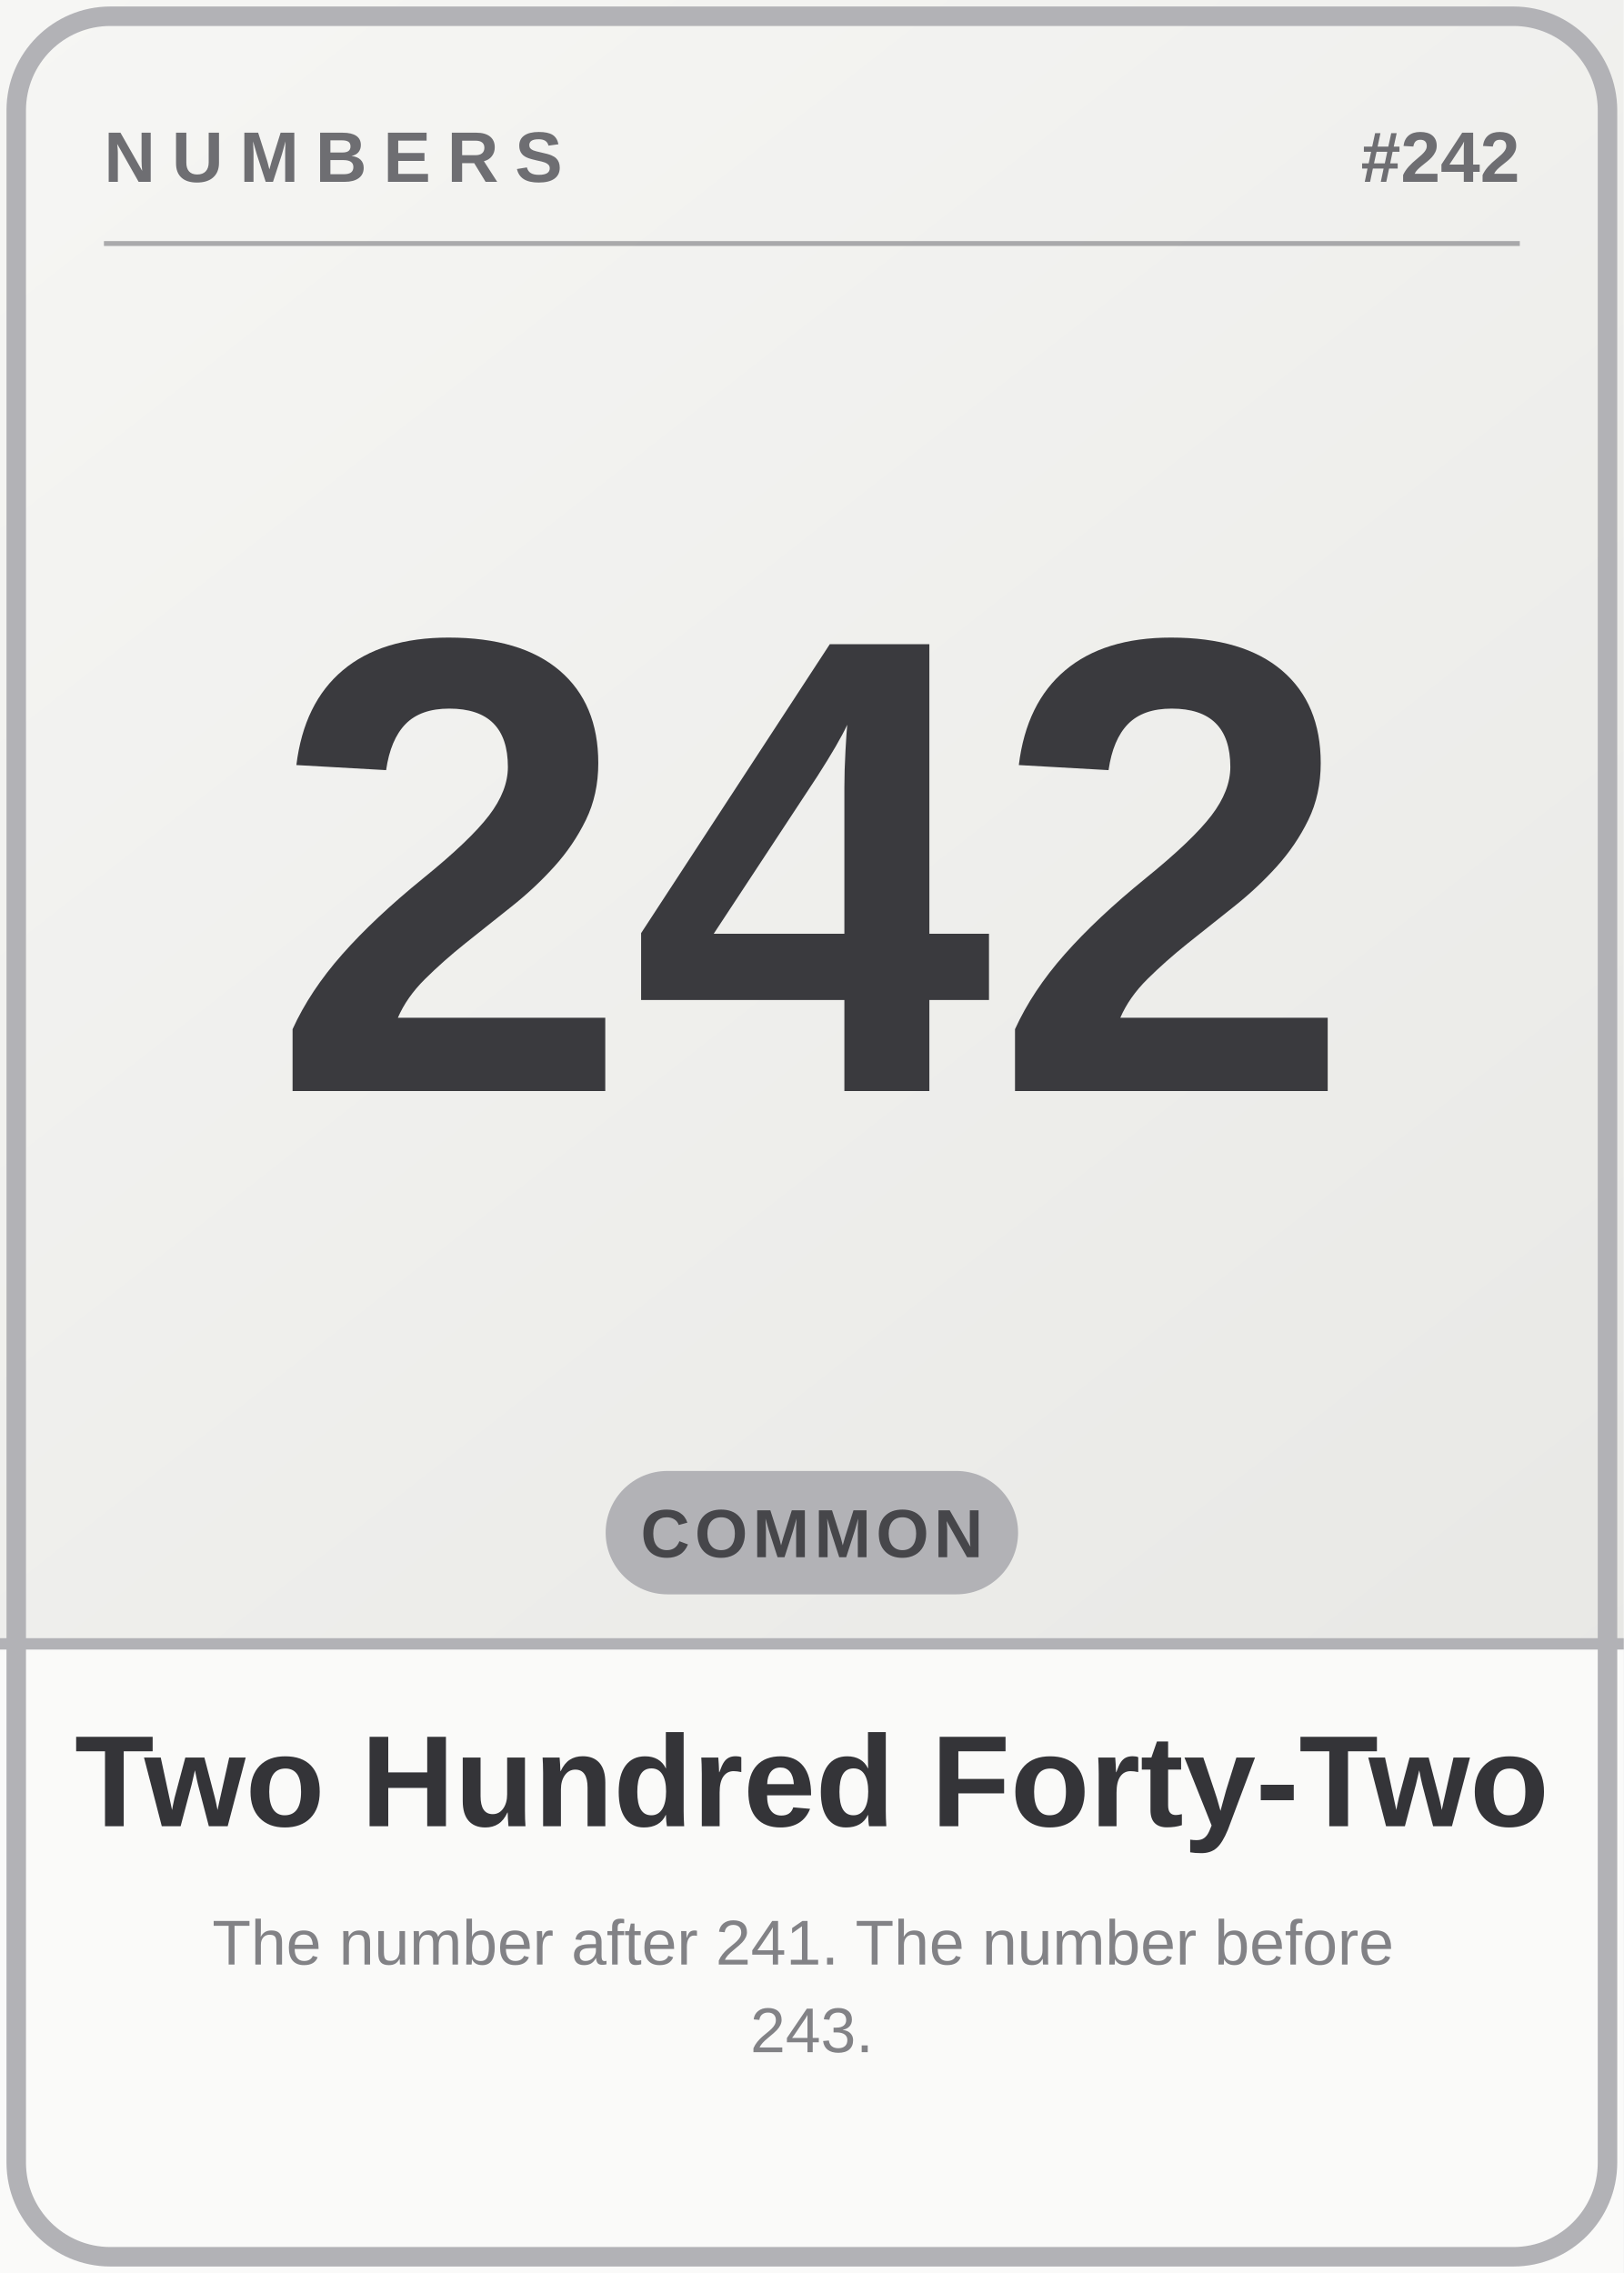
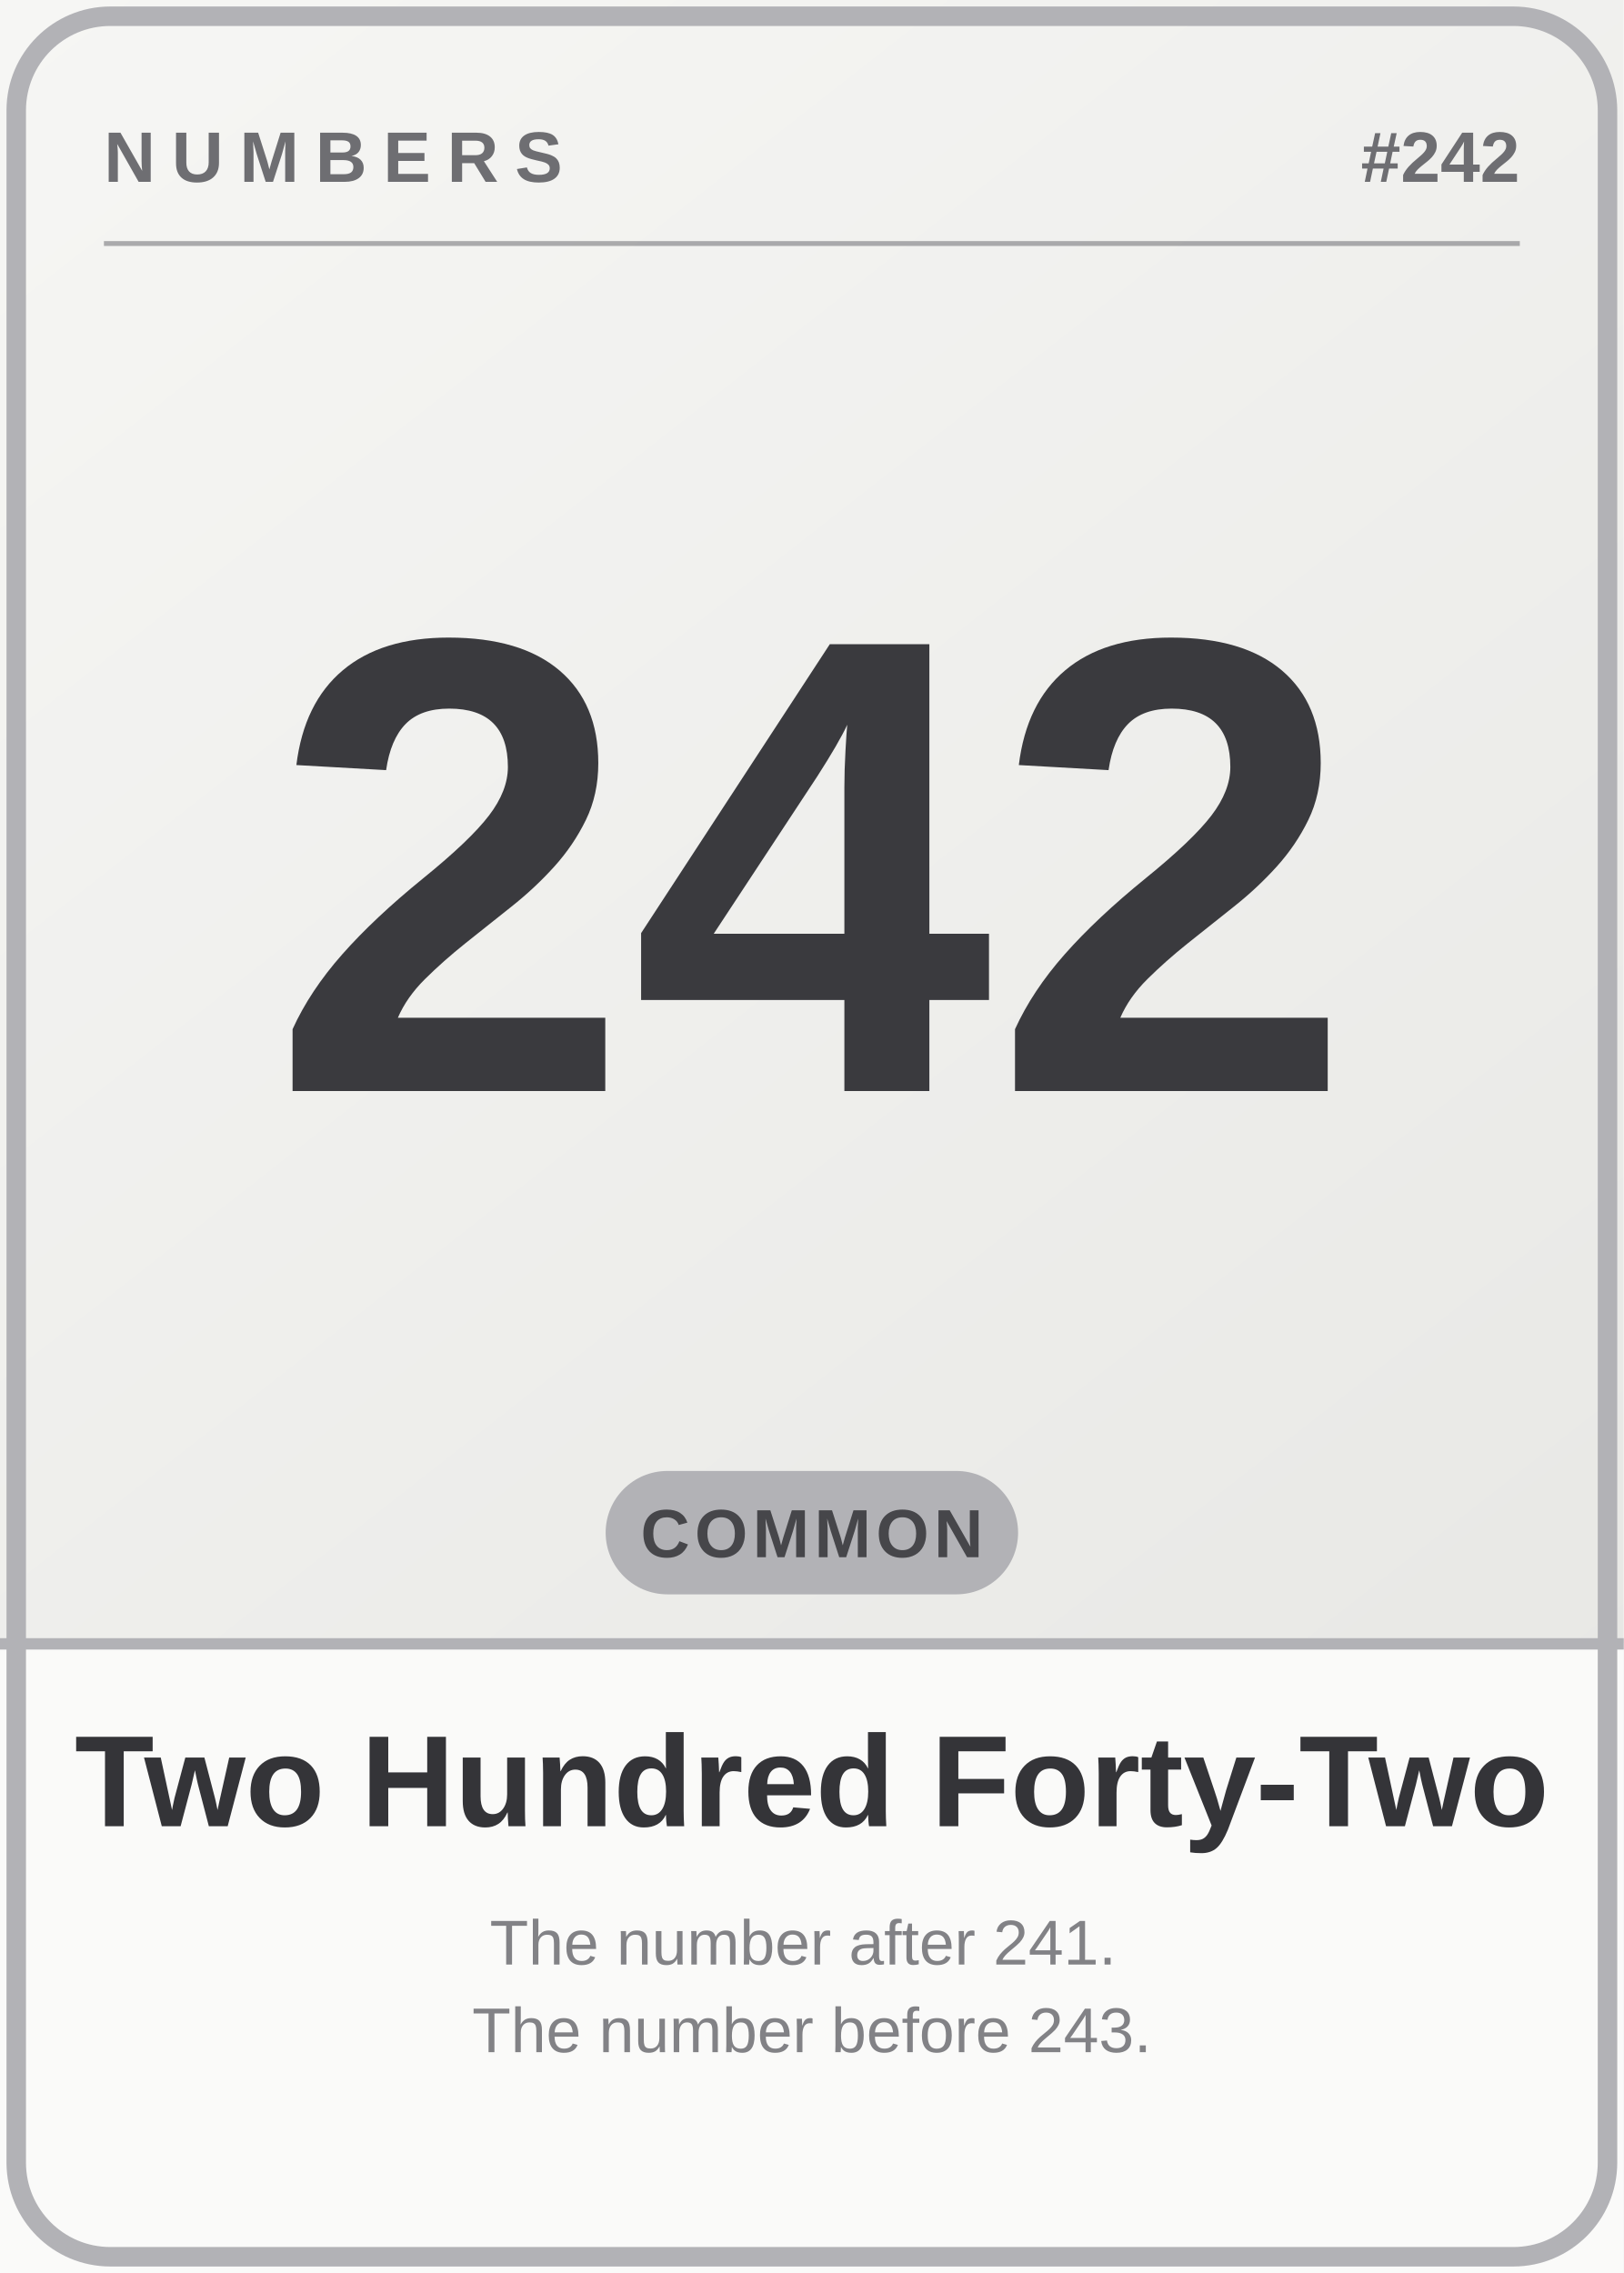
<svg xmlns="http://www.w3.org/2000/svg" viewBox="0 0 1000 1400">
  <defs>
    <linearGradient id="bg" x1="0" y1="0" x2="0.55" y2="1">
      <stop offset="0" stop-color="#f6f6f4" />
      <stop offset="1" stop-color="#e8e8e5" />
    </linearGradient>
  </defs>
  <rect width="1000" height="1400" fill="url(#bg)" />
  <rect y="1012" width="1000" height="388" fill="#fafaf9" />
  <text x="500" y="528" dy="0.36em" text-anchor="middle" font-family="Arial, Helvetica, sans-serif" font-weight="900" font-size="400" fill="#3a3a3e">242</text>
  <text x="64" y="112" font-family="Arial, Helvetica, sans-serif" font-weight="700" font-size="44" letter-spacing="10" fill="#6e6e72">NUMBERS</text>
  <text x="936" y="112" text-anchor="end" font-family="Arial, Helvetica, sans-serif" font-weight="700" font-size="44" fill="#6e6e72">#242</text>
  <line x1="64" y1="150" x2="936" y2="150" stroke="#6e6e72" stroke-width="3" opacity="0.55" />
  <rect x="373" y="906" width="254" height="76" rx="38" fill="#b2b2b6" />
  <text x="500" y="944" dy="0.36em" text-anchor="middle" font-family="Arial, Helvetica, sans-serif" font-weight="700" font-size="42" letter-spacing="3" fill="#46464a">COMMON</text>
  <rect y="1009" width="1000" height="7" fill="#b2b2b6" />
  <text x="500" y="1096" dy="0.36em" text-anchor="middle" font-family="Arial, Helvetica, sans-serif" font-weight="700" font-size="80" fill="#343438">Two Hundred Forty-Two</text>
  <text y="1210" font-family="Arial, Helvetica, sans-serif" font-size="39" fill="#828286" text-anchor="middle">
-     <tspan x="500" dy="0">The number after 241. The number before</tspan>
-     <tspan x="500" dy="54">243.</tspan>
+     <tspan x="500" dy="0" font-size="39">The number after 241.</tspan>
+     <tspan x="500" dy="54" font-size="39">The number before 243.</tspan>
  </text>
  <rect x="10" y="10" width="980" height="1380" rx="58" fill="none" stroke="#b2b2b6" stroke-width="12" />
</svg>
